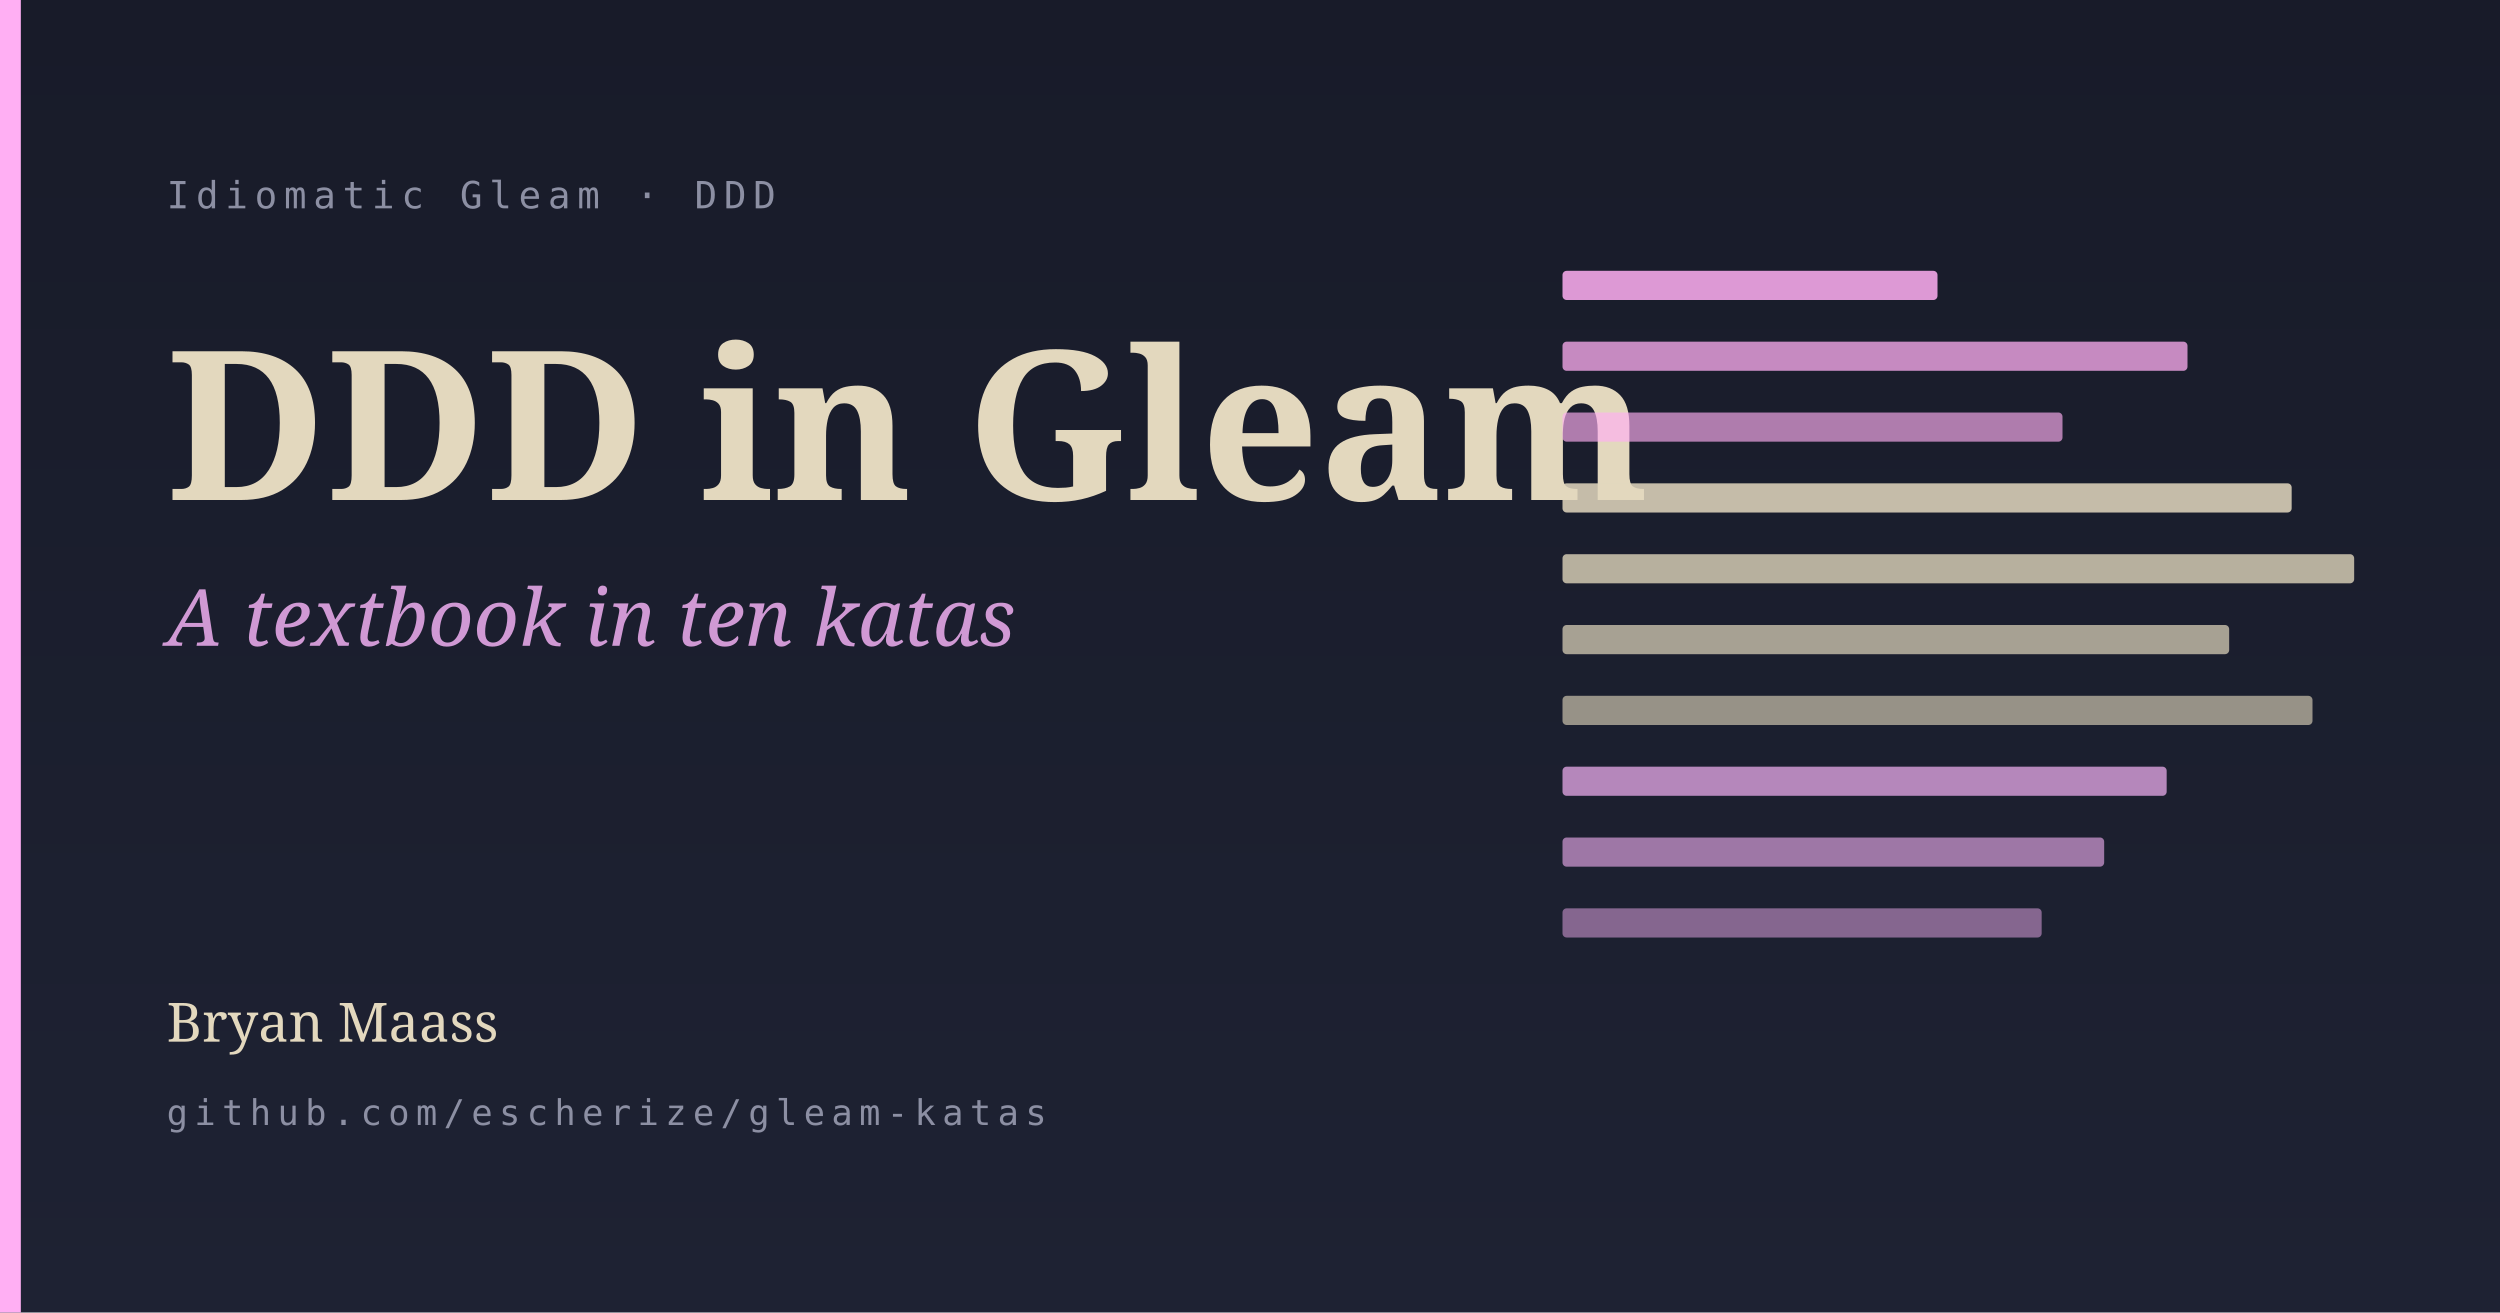
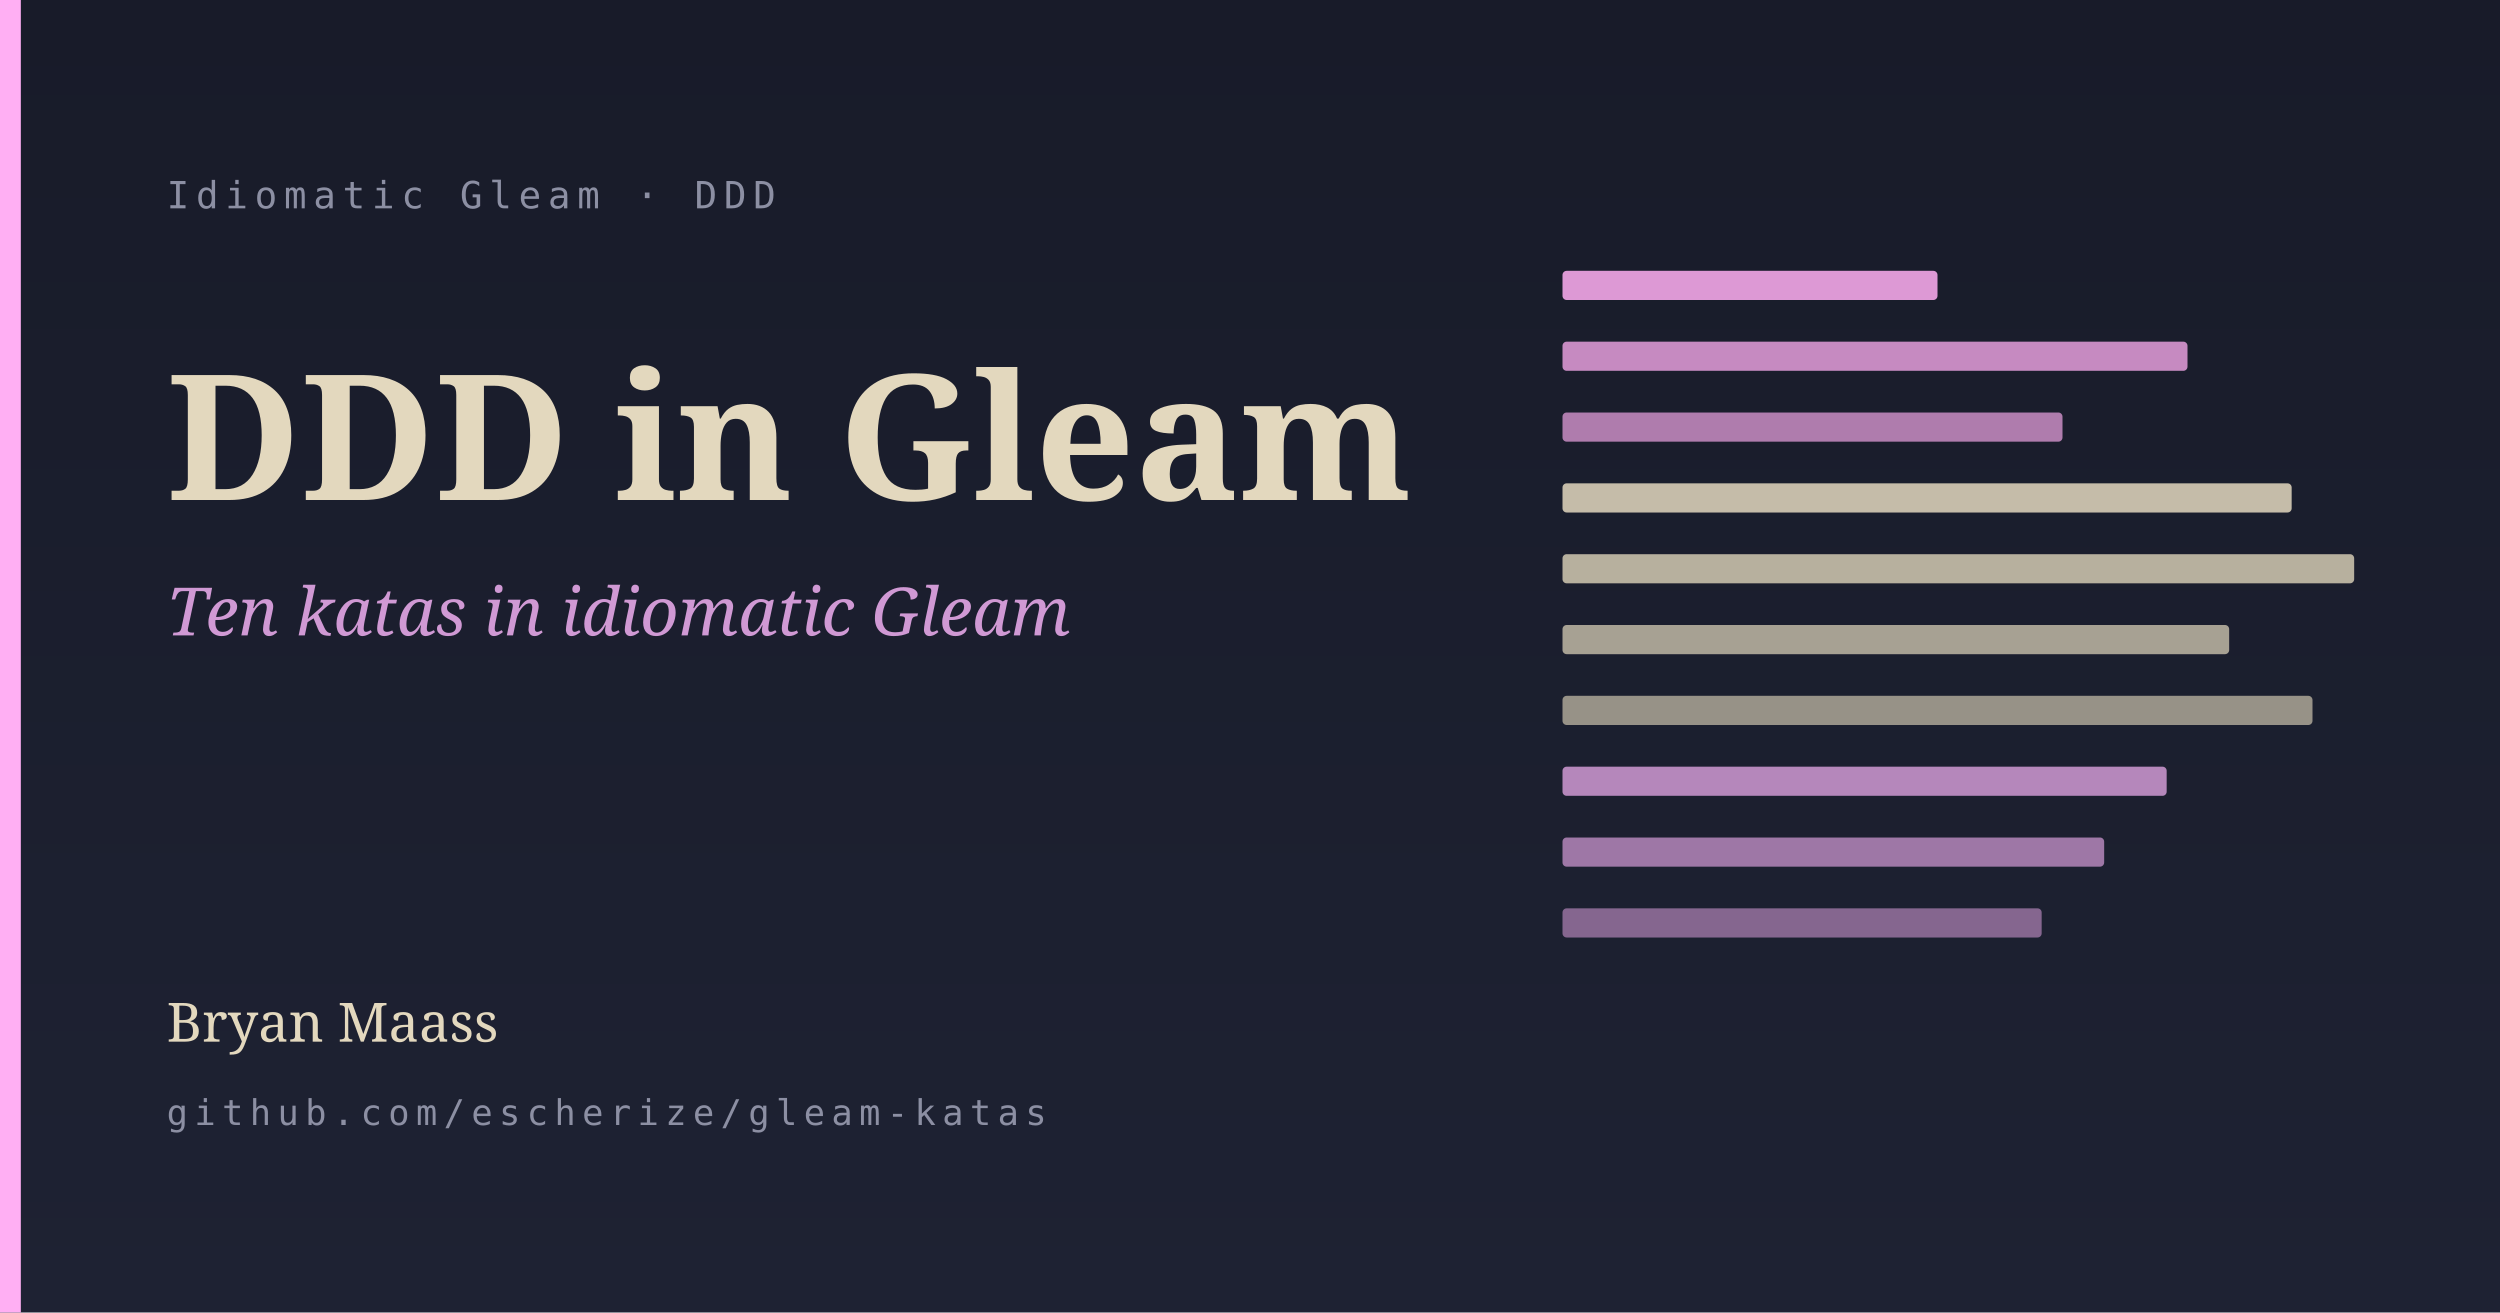
<svg xmlns="http://www.w3.org/2000/svg" viewBox="0 0 1200 630" width="1200" height="630">
  <defs>
    <linearGradient id="bg" x1="0" y1="0" x2="0" y2="1">
      <stop offset="0%" stop-color="#181b29" />
      <stop offset="100%" stop-color="#1e2233" />
    </linearGradient>
    <style>
      .title { font-family: 'Iowan Old Style', 'Hoefler Text', 'Charter', 'Georgia', serif;
               font-weight: 700; fill: #e3d8be; }
      .sub   { font-family: 'Iowan Old Style', 'Hoefler Text', 'Charter', 'Georgia', serif;
               font-style: italic; fill: #d099d4; }
      .meta  { font-family: ui-monospace, 'SF Mono', 'Menlo', monospace;
               fill: #8c8fa3; letter-spacing: 0.18em; text-transform: uppercase; }
      .auth  { font-family: 'Iowan Old Style', 'Hoefler Text', 'Charter', 'Georgia', serif;
               fill: #e3d8be; }
    </style>
  </defs>
  <rect width="1200" height="630" fill="url(#bg)" />
  <rect x="0" y="0" width="10" height="630" fill="#ffaff3" />
  <text class="meta" x="80" y="100" font-size="18">Idiomatic Gleam · DDD</text>
-   <text class="title" x="80" y="240" font-size="100" textLength="600" lengthAdjust="spacingAndGlyphs">DDD in Gleam</text>
-   <text class="sub" x="80" y="310" font-size="38" textLength="440" lengthAdjust="spacingAndGlyphs">A textbook in ten katas</text>
+   <text class="title" x="80" y="240" font-size="84" textLength="500" lengthAdjust="spacingAndGlyphs">DDD in Gleam</text>
+   <text class="sub" x="80" y="305" font-size="32" textLength="440" lengthAdjust="spacingAndGlyphs">Ten katas in idiomatic Gleam</text>
  <text class="auth" x="80" y="500" font-size="26">Bryan Maass</text>
  <text class="meta" x="80" y="540" font-size="17">github.com/escherize/gleam-katas</text>
  <g transform="translate(750, 130)">
    <rect x="0" y="0" width="180" height="14" rx="2" fill="#ffaff3" opacity="0.85" />
    <rect x="0" y="34" width="300" height="14" rx="2" fill="#ffaff3" opacity="0.75" />
    <rect x="0" y="68" width="240" height="14" rx="2" fill="#ffaff3" opacity="0.65" />
    <rect x="0" y="102" width="350" height="14" rx="2" fill="#e3d8be" opacity="0.85" />
    <rect x="0" y="136" width="380" height="14" rx="2" fill="#e3d8be" opacity="0.78" />
    <rect x="0" y="170" width="320" height="14" rx="2" fill="#e3d8be" opacity="0.70" />
    <rect x="0" y="204" width="360" height="14" rx="2" fill="#e3d8be" opacity="0.62" />
    <rect x="0" y="238" width="290" height="14" rx="2" fill="#d099d4" opacity="0.85" />
    <rect x="0" y="272" width="260" height="14" rx="2" fill="#d099d4" opacity="0.72" />
    <rect x="0" y="306" width="230" height="14" rx="2" fill="#d099d4" opacity="0.58" />
  </g>
</svg>
